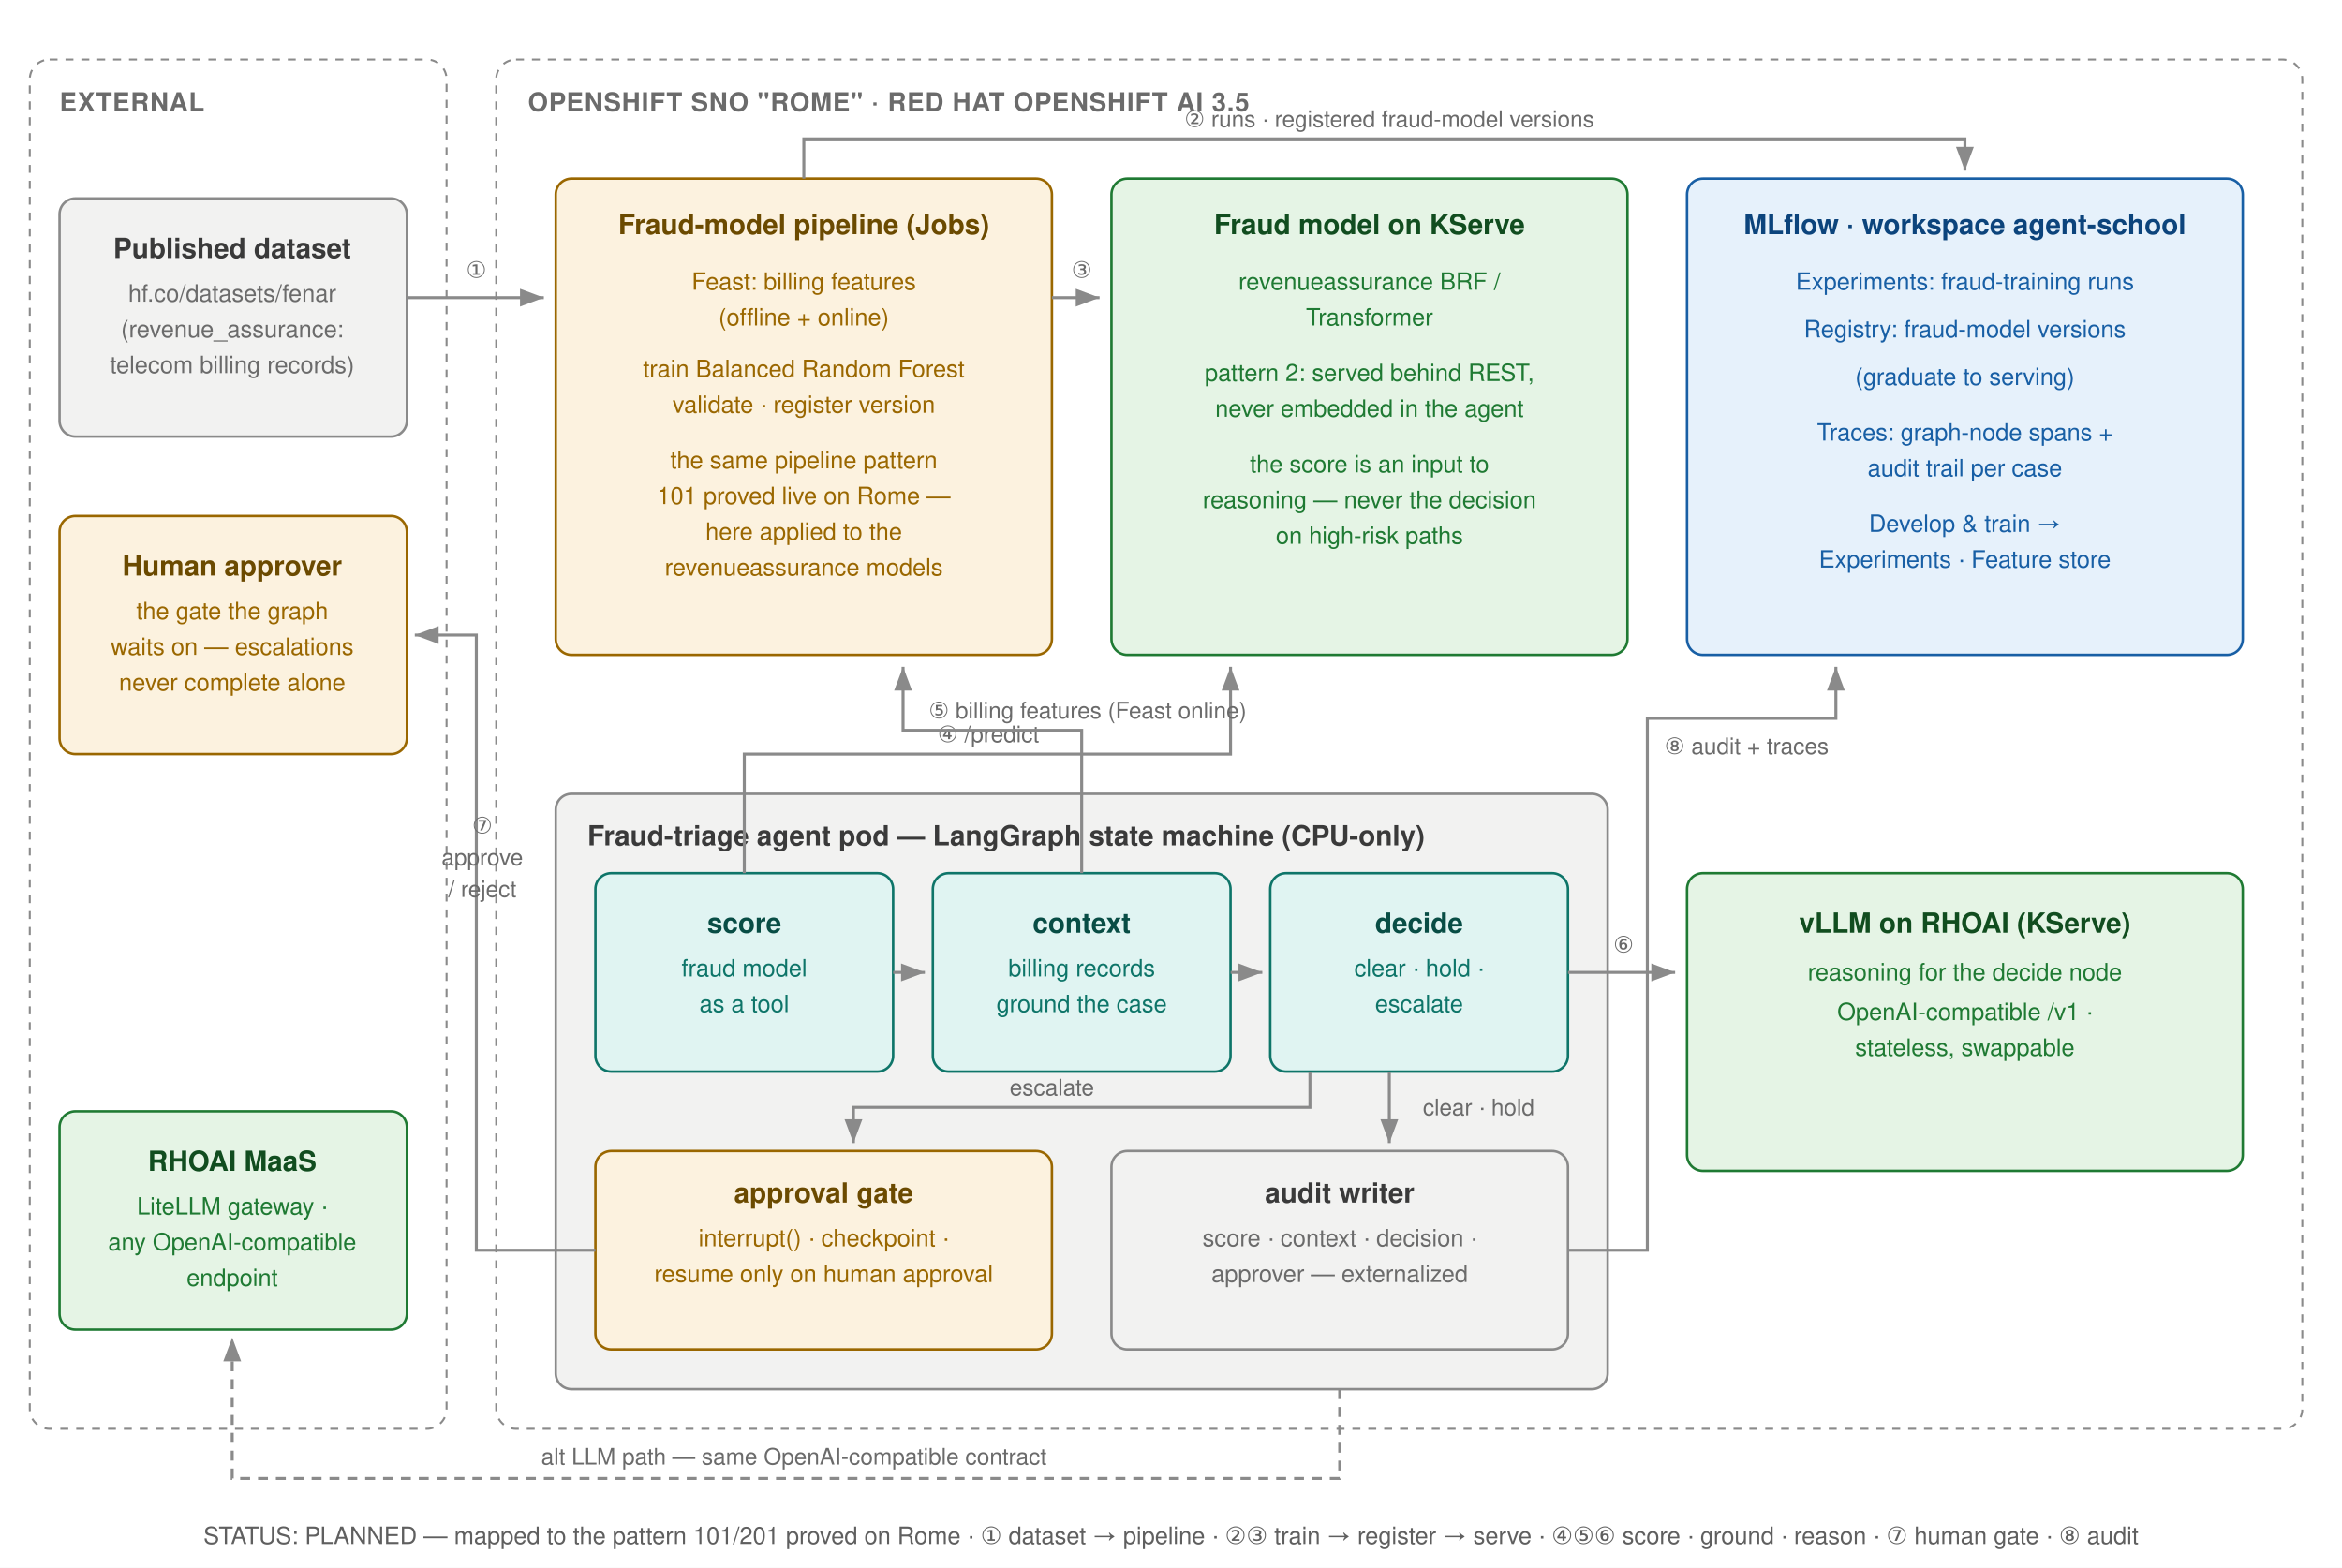
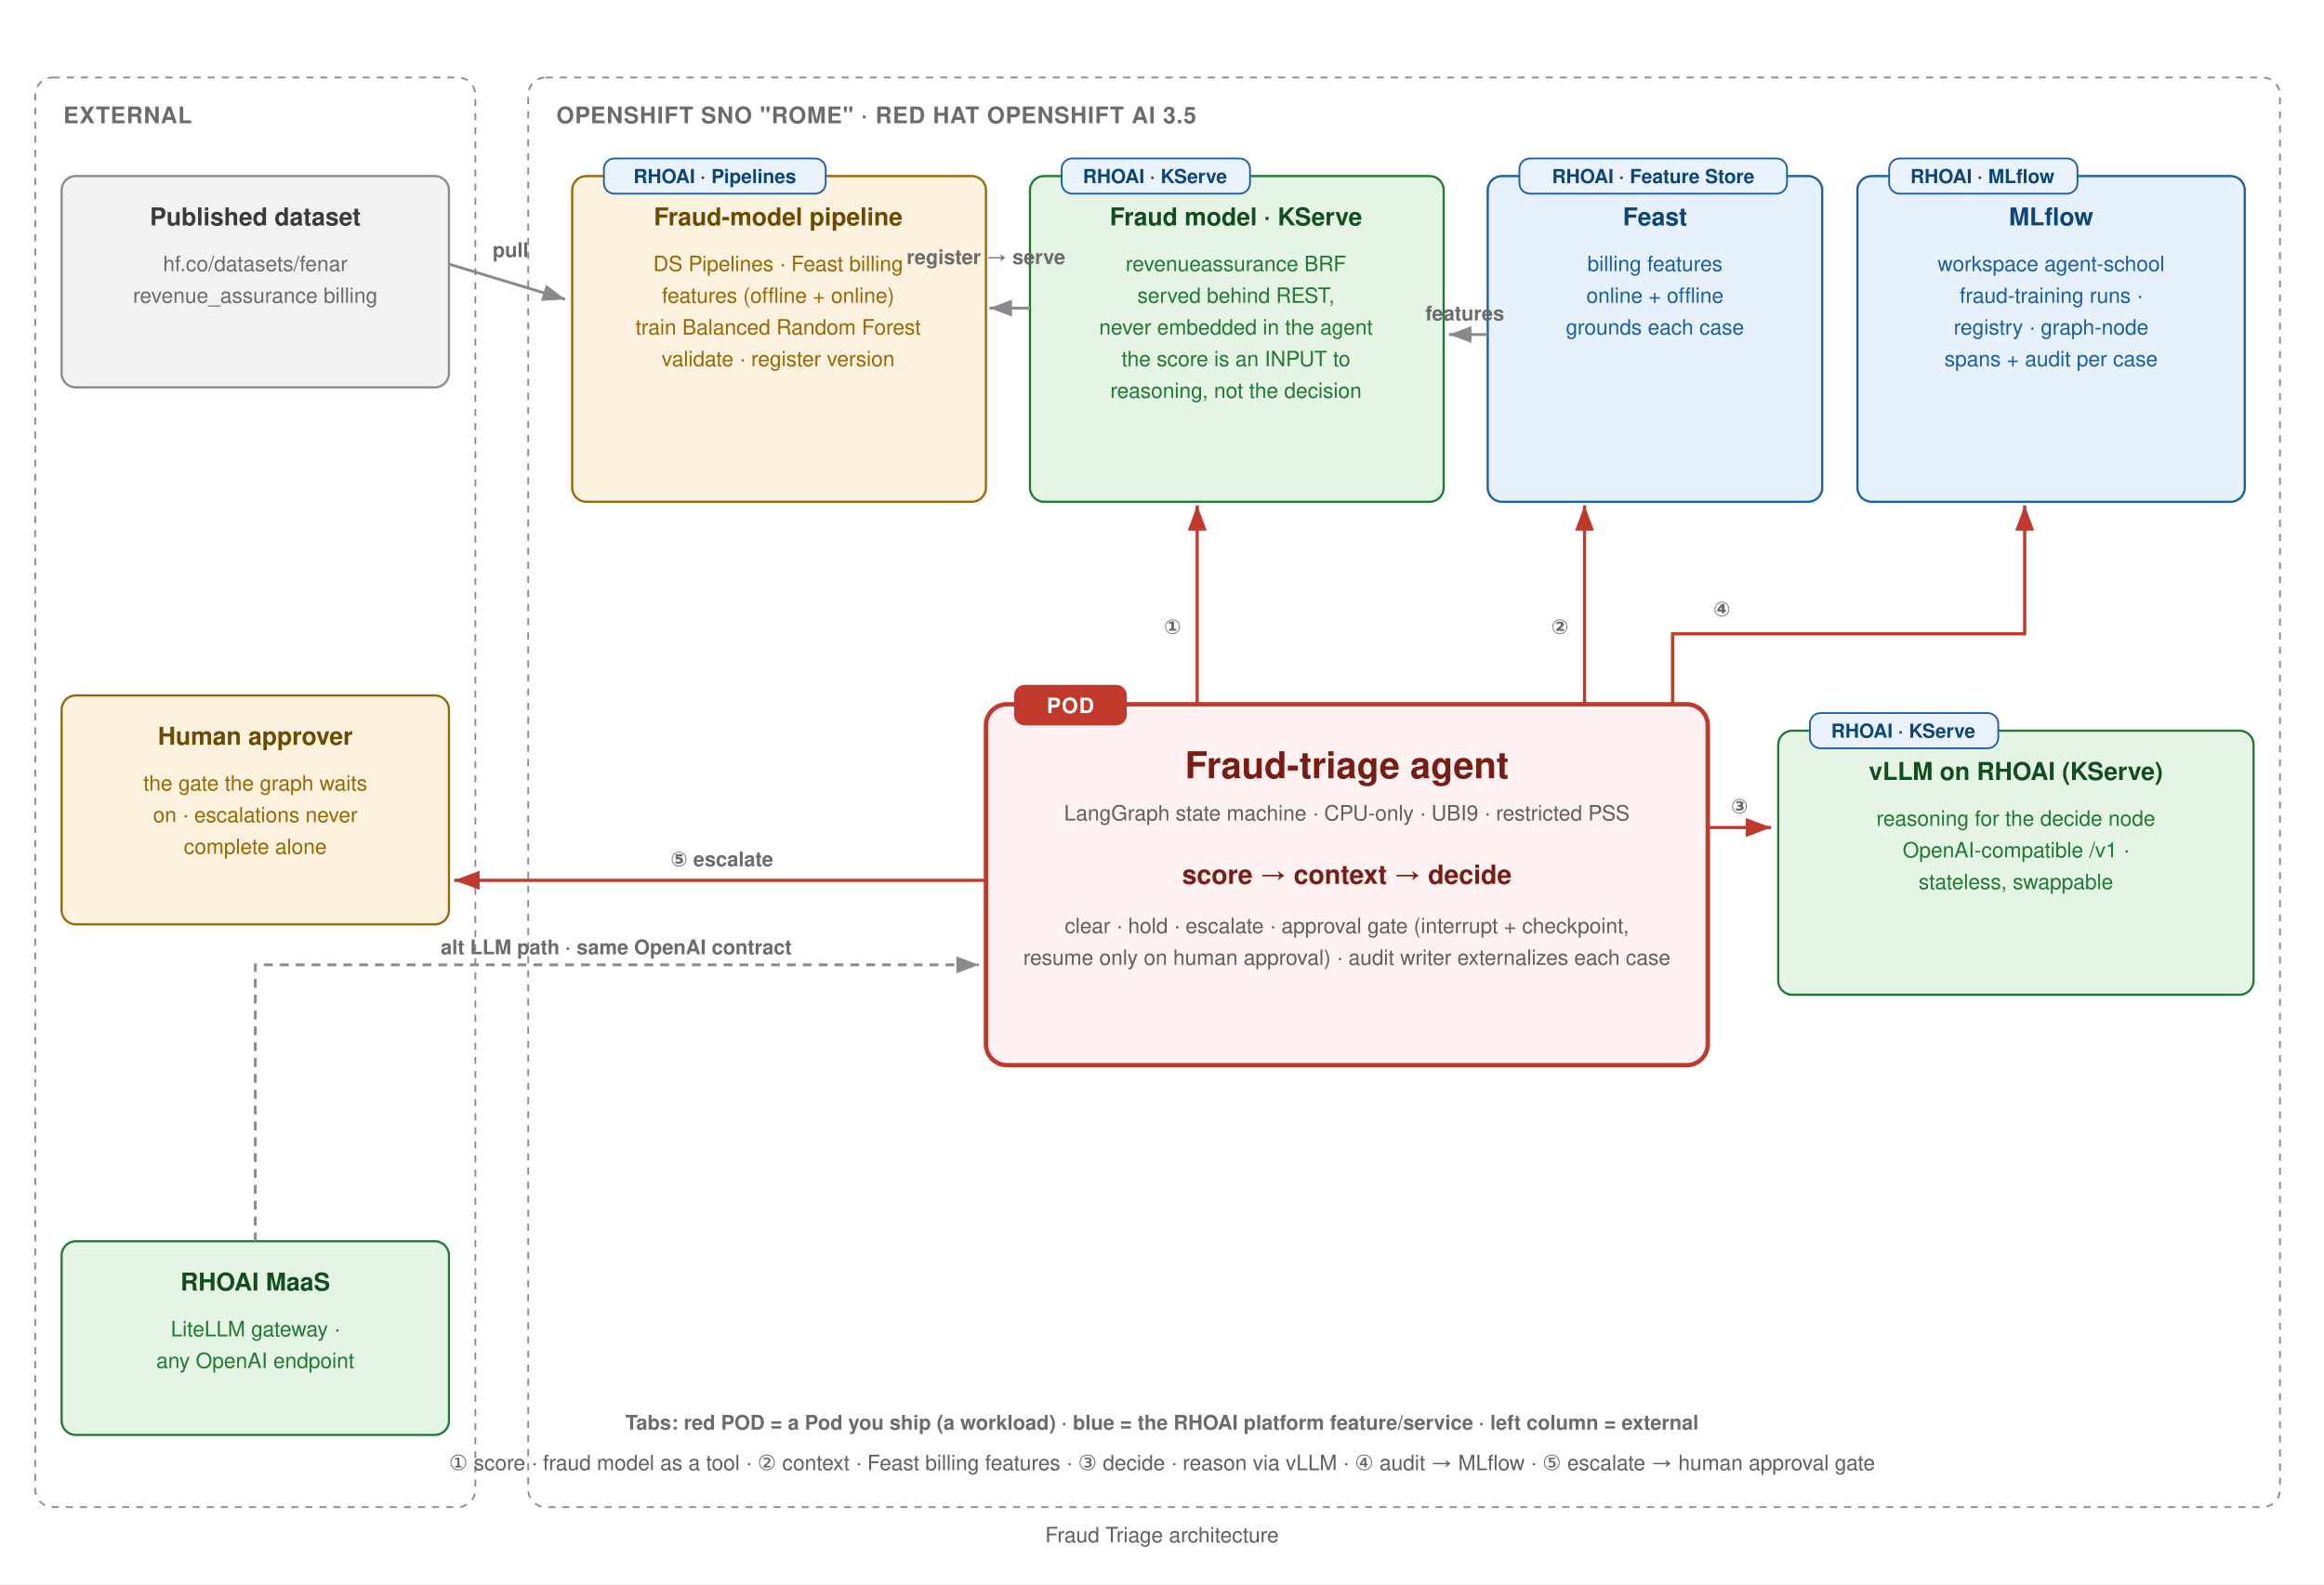
- <svg xmlns="http://www.w3.org/2000/svg" viewBox="0 0 1180 790" width="1180" height="790">
+ <svg xmlns="http://www.w3.org/2000/svg" viewBox="0 0 1320 900" width="1320" height="900">
  <style>
text { font-family: 'Helvetica Neue', Helvetica, Arial, sans-serif; }
.th { font-size: 14px; font-weight: 600; fill: #2a2a2a; }
.ts { font-size: 12px; font-weight: 400; fill: #5f5f5f; }
.tz { font-size: 13px; font-weight: 600; fill: #6b6b6b; letter-spacing: .4px; }
- .tl { font-size: 11.5px; font-weight: 500; fill: #6b6b6b; }
+ .tl { font-size: 11.5px; font-weight: 600; fill: #6b6b6b; }
.c-blue rect { fill: #E6F1FB; stroke: #185FA5; stroke-width: 1.25; }
.c-blue .th { fill: #0C447C; } .c-blue .ts { fill: #185FA5; }
.c-teal rect { fill: #E0F4F2; stroke: #0E7569; stroke-width: 1.25; }
.c-teal .th { fill: #084D45; } .c-teal .ts { fill: #0E7569; }
.c-amber rect { fill: #FCF2DF; stroke: #9A6700; stroke-width: 1.25; }
.c-amber .th { fill: #6B4A00; } .c-amber .ts { fill: #9A6700; }
.c-green rect { fill: #E5F4E5; stroke: #1F7A33; stroke-width: 1.25; }
.c-green .th { fill: #114D1F; } .c-green .ts { fill: #1F7A33; }
.c-gray rect { fill: #F2F2F1; stroke: #8a8a8a; stroke-width: 1.25; }
.c-gray .th { fill: #3A3A3A; } .c-gray .ts { fill: #6B6B6B; }
- .arrow { stroke: #8a8a8a; stroke-width: 1.5; fill: none; }
+ .c-agent rect { fill: #FDF1F1; stroke: #C0392B; stroke-width: 2.5; }
+ .agent-t { font-size: 21px; font-weight: 800; fill: #7A1C12; }
+ .agent-flow { font-size: 15px; font-weight: 700; fill: #7A1C12; }
+ .arrow { stroke: #8a8a8a; stroke-width: 1.6; fill: none; }
+ .arrow-h { stroke: #C0392B; stroke-width: 1.8; fill: none; }
.dashed { stroke-dasharray: 5 4; }
+ .tab-rhoai rect { fill:#EAF2FB; stroke:#185FA5; stroke-width:1; }
+ .tab-rhoai text { fill:#0C447C; font-size:11px; font-weight:700; }
+ .tab-pod rect { fill:#C0392B; }
+ .tab-pod text { fill:#ffffff; font-size:12px; font-weight:800; letter-spacing:.5px; }
</style>
  <defs>
    <marker id="a" markerWidth="10" markerHeight="8" refX="8" refY="3" orient="auto">
      <path d="M0,0 L8,3 L0,6" fill="#8a8a8a" />
    </marker>
+     <marker id="ah" markerWidth="10" markerHeight="8" refX="8" refY="3" orient="auto">
+       <path d="M0,0 L8,3 L0,6" fill="#C0392B" />
+     </marker>
  </defs>
-   <rect width="1180" height="790" fill="#ffffff" />
-   <rect x="15" y="30" width="210" height="690" rx="10" fill="none" stroke="#8a8a8a" stroke-dasharray="4 4" />
-   <text class="tz" x="30" y="56">EXTERNAL</text>
+   <rect width="1320" height="900" fill="#ffffff" />
+   <rect x="20" y="44" width="250" height="812" rx="10" fill="none" stroke="#8a8a8a" stroke-dasharray="4 4" />
+   <text class="tz" x="36" y="70">EXTERNAL</text>
+   <rect x="300" y="44" width="995" height="812" rx="10" fill="none" stroke="#8a8a8a" stroke-dasharray="4 4" />
+   <text class="tz" x="316" y="70">OPENSHIFT SNO "ROME" · RED HAT OPENSHIFT AI 3.5</text>
  <g class="c-gray">
-     <rect x="30" y="100" width="175" height="120" rx="8" />
-     <text class="th" x="117" y="130" text-anchor="middle">Published dataset</text>
-     <text class="ts" x="117" y="152" text-anchor="middle">hf.co/datasets/fenar</text>
-     <text class="ts" x="117" y="170" text-anchor="middle">(revenue_assurance:</text>
-     <text class="ts" x="117" y="188" text-anchor="middle">telecom billing records)</text>
+     <rect x="35" y="100" width="220" height="120" rx="8" />
+     <text class="th" x="145" y="128" text-anchor="middle">Published dataset</text>
+     <text class="ts" x="145" y="154" text-anchor="middle">hf.co/datasets/fenar</text>
+     <text class="ts" x="145" y="172" text-anchor="middle">revenue_assurance billing</text>
  </g>
  <g class="c-amber">
-     <rect x="30" y="260" width="175" height="120" rx="8" />
-     <text class="th" x="117" y="290" text-anchor="middle">Human approver</text>
-     <text class="ts" x="117" y="312" text-anchor="middle">the gate the graph</text>
-     <text class="ts" x="117" y="330" text-anchor="middle">waits on — escalations</text>
-     <text class="ts" x="117" y="348" text-anchor="middle">never complete alone</text>
+     <rect x="35" y="395" width="220" height="130" rx="8" />
+     <text class="th" x="145" y="423" text-anchor="middle">Human approver</text>
+     <text class="ts" x="145" y="449" text-anchor="middle">the gate the graph waits</text>
+     <text class="ts" x="145" y="467" text-anchor="middle">on · escalations never</text>
+     <text class="ts" x="145" y="485" text-anchor="middle">complete alone</text>
  </g>
  <g class="c-green">
-     <rect x="30" y="560" width="175" height="110" rx="8" />
-     <text class="th" x="117" y="590" text-anchor="middle">RHOAI MaaS</text>
-     <text class="ts" x="117" y="612" text-anchor="middle">LiteLLM gateway ·</text>
-     <text class="ts" x="117" y="630" text-anchor="middle">any OpenAI-compatible</text>
-     <text class="ts" x="117" y="648" text-anchor="middle">endpoint</text>
+     <rect x="35" y="705" width="220" height="110" rx="8" />
+     <text class="th" x="145" y="733" text-anchor="middle">RHOAI MaaS</text>
+     <text class="ts" x="145" y="759" text-anchor="middle">LiteLLM gateway ·</text>
+     <text class="ts" x="145" y="777" text-anchor="middle">any OpenAI endpoint</text>
  </g>
-   <rect x="250" y="30" width="910" height="690" rx="10" fill="none" stroke="#8a8a8a" stroke-dasharray="4 4" />
-   <text class="tz" x="266" y="56">OPENSHIFT SNO "ROME" · RED HAT OPENSHIFT AI 3.5</text>
  <g class="c-amber">
-     <rect x="280" y="90" width="250" height="240" rx="8" />
-     <text class="th" x="405" y="118" text-anchor="middle">Fraud-model pipeline (Jobs)</text>
-     <text class="ts" x="405" y="146" text-anchor="middle">Feast: billing features</text>
-     <text class="ts" x="405" y="164" text-anchor="middle">(offline + online)</text>
-     <text class="ts" x="405" y="190" text-anchor="middle">train Balanced Random Forest</text>
-     <text class="ts" x="405" y="208" text-anchor="middle">validate · register version</text>
-     <text class="ts" x="405" y="236" text-anchor="middle">the same pipeline pattern</text>
-     <text class="ts" x="405" y="254" text-anchor="middle">101 proved live on Rome —</text>
-     <text class="ts" x="405" y="272" text-anchor="middle">here applied to the</text>
-     <text class="ts" x="405" y="290" text-anchor="middle">revenueassurance models</text>
+     <rect x="325" y="100" width="235" height="185" rx="8" />
+     <text class="th" x="442" y="128" text-anchor="middle">Fraud-model pipeline</text>
+     <text class="ts" x="442" y="154" text-anchor="middle">DS Pipelines · Feast billing</text>
+     <text class="ts" x="442" y="172" text-anchor="middle">features (offline + online)</text>
+     <text class="ts" x="442" y="190" text-anchor="middle">train Balanced Random Forest</text>
+     <text class="ts" x="442" y="208" text-anchor="middle">validate · register version</text>
+   </g>
+   <g class="tab-rhoai">
+     <rect x="343" y="90" width="126" height="20" rx="6" />
+     <text x="406" y="104" text-anchor="middle">RHOAI · Pipelines</text>
  </g>
  <g class="c-green">
-     <rect x="560" y="90" width="260" height="240" rx="8" />
-     <text class="th" x="690" y="118" text-anchor="middle">Fraud model on KServe</text>
-     <text class="ts" x="690" y="146" text-anchor="middle">revenueassurance BRF /</text>
-     <text class="ts" x="690" y="164" text-anchor="middle">Transformer</text>
-     <text class="ts" x="690" y="192" text-anchor="middle">pattern 2: served behind REST,</text>
-     <text class="ts" x="690" y="210" text-anchor="middle">never embedded in the agent</text>
-     <text class="ts" x="690" y="238" text-anchor="middle">the score is an input to</text>
-     <text class="ts" x="690" y="256" text-anchor="middle">reasoning — never the decision</text>
-     <text class="ts" x="690" y="274" text-anchor="middle">on high-risk paths</text>
+     <rect x="585" y="100" width="235" height="185" rx="8" />
+     <text class="th" x="702" y="128" text-anchor="middle">Fraud model · KServe</text>
+     <text class="ts" x="702" y="154" text-anchor="middle">revenueassurance BRF</text>
+     <text class="ts" x="702" y="172" text-anchor="middle">served behind REST,</text>
+     <text class="ts" x="702" y="190" text-anchor="middle">never embedded in the agent</text>
+     <text class="ts" x="702" y="208" text-anchor="middle">the score is an INPUT to</text>
+     <text class="ts" x="702" y="226" text-anchor="middle">reasoning, not the decision</text>
+   </g>
+   <g class="tab-rhoai">
+     <rect x="603" y="90" width="107" height="20" rx="6" />
+     <text x="656" y="104" text-anchor="middle">RHOAI · KServe</text>
  </g>
  <g class="c-blue">
-     <rect x="850" y="90" width="280" height="240" rx="8" />
-     <text class="th" x="990" y="118" text-anchor="middle">MLflow · workspace agent-school</text>
-     <text class="ts" x="990" y="146" text-anchor="middle">Experiments: fraud-training runs</text>
-     <text class="ts" x="990" y="170" text-anchor="middle">Registry: fraud-model versions</text>
-     <text class="ts" x="990" y="194" text-anchor="middle">(graduate to serving)</text>
-     <text class="ts" x="990" y="222" text-anchor="middle">Traces: graph-node spans +</text>
-     <text class="ts" x="990" y="240" text-anchor="middle">audit trail per case</text>
-     <text class="ts" x="990" y="268" text-anchor="middle">Develop &amp; train →</text>
-     <text class="ts" x="990" y="286" text-anchor="middle">Experiments · Feature store</text>
+     <rect x="845" y="100" width="190" height="185" rx="8" />
+     <text class="th" x="940" y="128" text-anchor="middle">Feast</text>
+     <text class="ts" x="940" y="154" text-anchor="middle">billing features</text>
+     <text class="ts" x="940" y="172" text-anchor="middle">online + offline</text>
+     <text class="ts" x="940" y="190" text-anchor="middle">grounds each case</text>
  </g>
-   <g class="c-gray">
-     <rect x="280" y="400" width="530" height="300" rx="8" />
-     <text class="th" x="296" y="426">Fraud-triage agent pod — LangGraph state machine (CPU-only)</text>
+   <g class="tab-rhoai">
+     <rect x="863" y="90" width="152" height="20" rx="6" />
+     <text x="939" y="104" text-anchor="middle">RHOAI · Feature Store</text>
  </g>
-   <g class="c-teal">
-     <rect x="300" y="440" width="150" height="100" rx="8" />
-     <text class="th" x="375" y="470" text-anchor="middle">score</text>
-     <text class="ts" x="375" y="492" text-anchor="middle">fraud model</text>
-     <text class="ts" x="375" y="510" text-anchor="middle">as a tool</text>
+   <g class="c-blue">
+     <rect x="1055" y="100" width="220" height="185" rx="8" />
+     <text class="th" x="1165" y="128" text-anchor="middle">MLflow</text>
+     <text class="ts" x="1165" y="154" text-anchor="middle">workspace agent-school</text>
+     <text class="ts" x="1165" y="172" text-anchor="middle">fraud-training runs ·</text>
+     <text class="ts" x="1165" y="190" text-anchor="middle">registry · graph-node</text>
+     <text class="ts" x="1165" y="208" text-anchor="middle">spans + audit per case</text>
  </g>
-   <g class="c-teal">
-     <rect x="470" y="440" width="150" height="100" rx="8" />
-     <text class="th" x="545" y="470" text-anchor="middle">context</text>
-     <text class="ts" x="545" y="492" text-anchor="middle">billing records</text>
-     <text class="ts" x="545" y="510" text-anchor="middle">ground the case</text>
+   <g class="tab-rhoai">
+     <rect x="1073" y="90" width="107" height="20" rx="6" />
+     <text x="1126" y="104" text-anchor="middle">RHOAI · MLflow</text>
  </g>
-   <g class="c-teal">
-     <rect x="640" y="440" width="150" height="100" rx="8" />
-     <text class="th" x="715" y="470" text-anchor="middle">decide</text>
-     <text class="ts" x="715" y="492" text-anchor="middle">clear · hold ·</text>
-     <text class="ts" x="715" y="510" text-anchor="middle">escalate</text>
+   <g class="c-agent">
+     <rect x="560" y="400" width="410" height="205" rx="12" />
+     <text class="agent-t" x="765" y="442" text-anchor="middle">Fraud-triage agent</text>
+     <text class="ts" x="765" y="466" text-anchor="middle">LangGraph state machine · CPU-only · UBI9 · restricted PSS</text>
+     <text class="agent-flow" x="765" y="502" text-anchor="middle">score → context → decide</text>
+     <text class="ts" x="765" y="530" text-anchor="middle">clear · hold · escalate · approval gate (interrupt + checkpoint,</text>
+     <text class="ts" x="765" y="548" text-anchor="middle">resume only on human approval) · audit writer externalizes each case</text>
  </g>
-   <g class="c-amber">
-     <rect x="300" y="580" width="230" height="100" rx="8" />
-     <text class="th" x="415" y="606" text-anchor="middle">approval gate</text>
-     <text class="ts" x="415" y="628" text-anchor="middle">interrupt() · checkpoint ·</text>
-     <text class="ts" x="415" y="646" text-anchor="middle">resume only on human approval</text>
-   </g>
-   <g class="c-gray">
-     <rect x="560" y="580" width="230" height="100" rx="8" />
-     <text class="th" x="675" y="606" text-anchor="middle">audit writer</text>
-     <text class="ts" x="675" y="628" text-anchor="middle">score · context · decision ·</text>
-     <text class="ts" x="675" y="646" text-anchor="middle">approver — externalized</text>
+   <g class="tab-pod">
+     <rect x="576" y="389" width="64" height="23" rx="6" />
+     <text x="608" y="405" text-anchor="middle">POD</text>
  </g>
  <g class="c-green">
-     <rect x="850" y="440" width="280" height="150" rx="8" />
-     <text class="th" x="990" y="470" text-anchor="middle">vLLM on RHOAI (KServe)</text>
-     <text class="ts" x="990" y="494" text-anchor="middle">reasoning for the decide node</text>
-     <text class="ts" x="990" y="514" text-anchor="middle">OpenAI-compatible /v1 ·</text>
-     <text class="ts" x="990" y="532" text-anchor="middle">stateless, swappable</text>
+     <rect x="1010" y="415" width="270" height="150" rx="8" />
+     <text class="th" x="1145" y="443" text-anchor="middle">vLLM on RHOAI (KServe)</text>
+     <text class="ts" x="1145" y="469" text-anchor="middle">reasoning for the decide node</text>
+     <text class="ts" x="1145" y="487" text-anchor="middle">OpenAI-compatible /v1 ·</text>
+     <text class="ts" x="1145" y="505" text-anchor="middle">stateless, swappable</text>
  </g>
-   <line class="arrow" x1="205" y1="150" x2="274" y2="150" marker-end="url(#a)" />
-   <text class="tl" x="240" y="140" text-anchor="middle">①</text>
-   <polyline class="arrow" points="405,90 405,70 990,70 990,86" marker-end="url(#a)" />
-   <text class="tl" x="700" y="64" text-anchor="middle">② runs · registered fraud-model versions</text>
-   <line class="arrow" x1="530" y1="150" x2="554" y2="150" marker-end="url(#a)" />
-   <text class="tl" x="545" y="140" text-anchor="middle">③</text>
-   <polyline class="arrow" points="375,440 375,380 620,380 620,336" marker-end="url(#a)" />
-   <text class="tl" x="498" y="374" text-anchor="middle">④ /predict</text>
-   <polyline class="arrow" points="545,440 545,368 455,368 455,336" marker-end="url(#a)" />
-   <text class="tl" x="548" y="362" text-anchor="middle">⑤ billing features (Feast online)</text>
-   <line class="arrow" x1="790" y1="490" x2="844" y2="490" marker-end="url(#a)" />
-   <text class="tl" x="818" y="480" text-anchor="middle">⑥</text>
-   <polyline class="arrow" points="300,630 240,630 240,320 209,320" marker-end="url(#a)" />
-   <text class="tl" x="243" y="420" text-anchor="middle">⑦</text>
-   <text class="tl" x="243" y="436" text-anchor="middle">approve</text>
-   <text class="tl" x="243" y="452" text-anchor="middle">/ reject</text>
-   <polyline class="arrow" points="790,630 830,630 830,362 925,362 925,336" marker-end="url(#a)" />
-   <text class="tl" x="880" y="380" text-anchor="middle">⑧ audit + traces</text>
-   <line class="arrow" x1="450" y1="490" x2="466" y2="490" marker-end="url(#a)" />
-   <line class="arrow" x1="620" y1="490" x2="636" y2="490" marker-end="url(#a)" />
-   <polyline class="arrow" points="700,540 700,576" marker-end="url(#a)" />
-   <text class="tl" x="745" y="562" text-anchor="middle">clear · hold</text>
-   <polyline class="arrow" points="660,540 660,558 430,558 430,576" marker-end="url(#a)" />
-   <text class="tl" x="530" y="552" text-anchor="middle">escalate</text>
-   <polyline class="arrow dashed" points="675,700 675,745 117,745 117,674" marker-end="url(#a)" />
-   <text class="tl" x="400" y="738" text-anchor="middle">alt LLM path — same OpenAI-compatible contract</text>
-   <text class="ts" x="590" y="778" text-anchor="middle">STATUS: PLANNED — mapped to the pattern 101/201 proved on Rome · ① dataset → pipeline · ②③ train → register → serve · ④⑤⑥ score · ground · reason · ⑦ human gate · ⑧ audit</text>
+   <g class="tab-rhoai">
+     <rect x="1028" y="405" width="107" height="20" rx="6" />
+     <text x="1081" y="419" text-anchor="middle">RHOAI · KServe</text>
+   </g>
+   <polyline class="arrow-h" points="680,400 680,287" marker-end="url(#ah)" />
+   <text class="tl" x="666" y="360" text-anchor="middle">①</text>
+   <polyline class="arrow-h" points="900,400 900,287" marker-end="url(#ah)" />
+   <text class="tl" x="886" y="360" text-anchor="middle">②</text>
+   <polyline class="arrow-h" points="970,470 1006,470" marker-end="url(#ah)" />
+   <text class="tl" x="988" y="462" text-anchor="middle">③</text>
+   <polyline class="arrow-h" points="950,400 950,360 1150,360 1150,287" marker-end="url(#ah)" />
+   <text class="tl" x="978" y="350" text-anchor="middle">④</text>
+   <polyline class="arrow-h" points="560,500 258,500" marker-end="url(#ah)" />
+   <text class="tl" x="410" y="492" text-anchor="middle">⑤ escalate</text>
+   <polyline class="arrow" points="255,150 321,170" marker-end="url(#a)" />
+   <text class="tl" x="290" y="146" text-anchor="middle">pull</text>
+   <polyline class="arrow" points="585,175 562,175" marker-end="url(#a)" />
+   <text class="tl" x="560" y="150" text-anchor="middle">register → serve</text>
+   <polyline class="arrow" points="845,190 823,190" marker-end="url(#a)" />
+   <text class="tl" x="832" y="182" text-anchor="middle">features</text>
+   <polyline class="arrow dashed" points="145,705 145,548 556,548" marker-end="url(#a)" />
+   <text class="tl" x="350" y="542" text-anchor="middle">alt LLM path · same OpenAI contract</text>
+   <text class="tl" x="660" y="812" text-anchor="middle">Tabs: red POD = a Pod you ship (a workload) · blue = the RHOAI platform feature/service · left column = external</text>
+   <text class="ts" x="660" y="835" text-anchor="middle">① score · fraud model as a tool · ② context · Feast billing features · ③ decide · reason via vLLM · ④ audit → MLflow · ⑤ escalate → human approval gate</text>
+   <text class="ts" x="660" y="876" text-anchor="middle">Fraud Triage architecture</text>
</svg>
